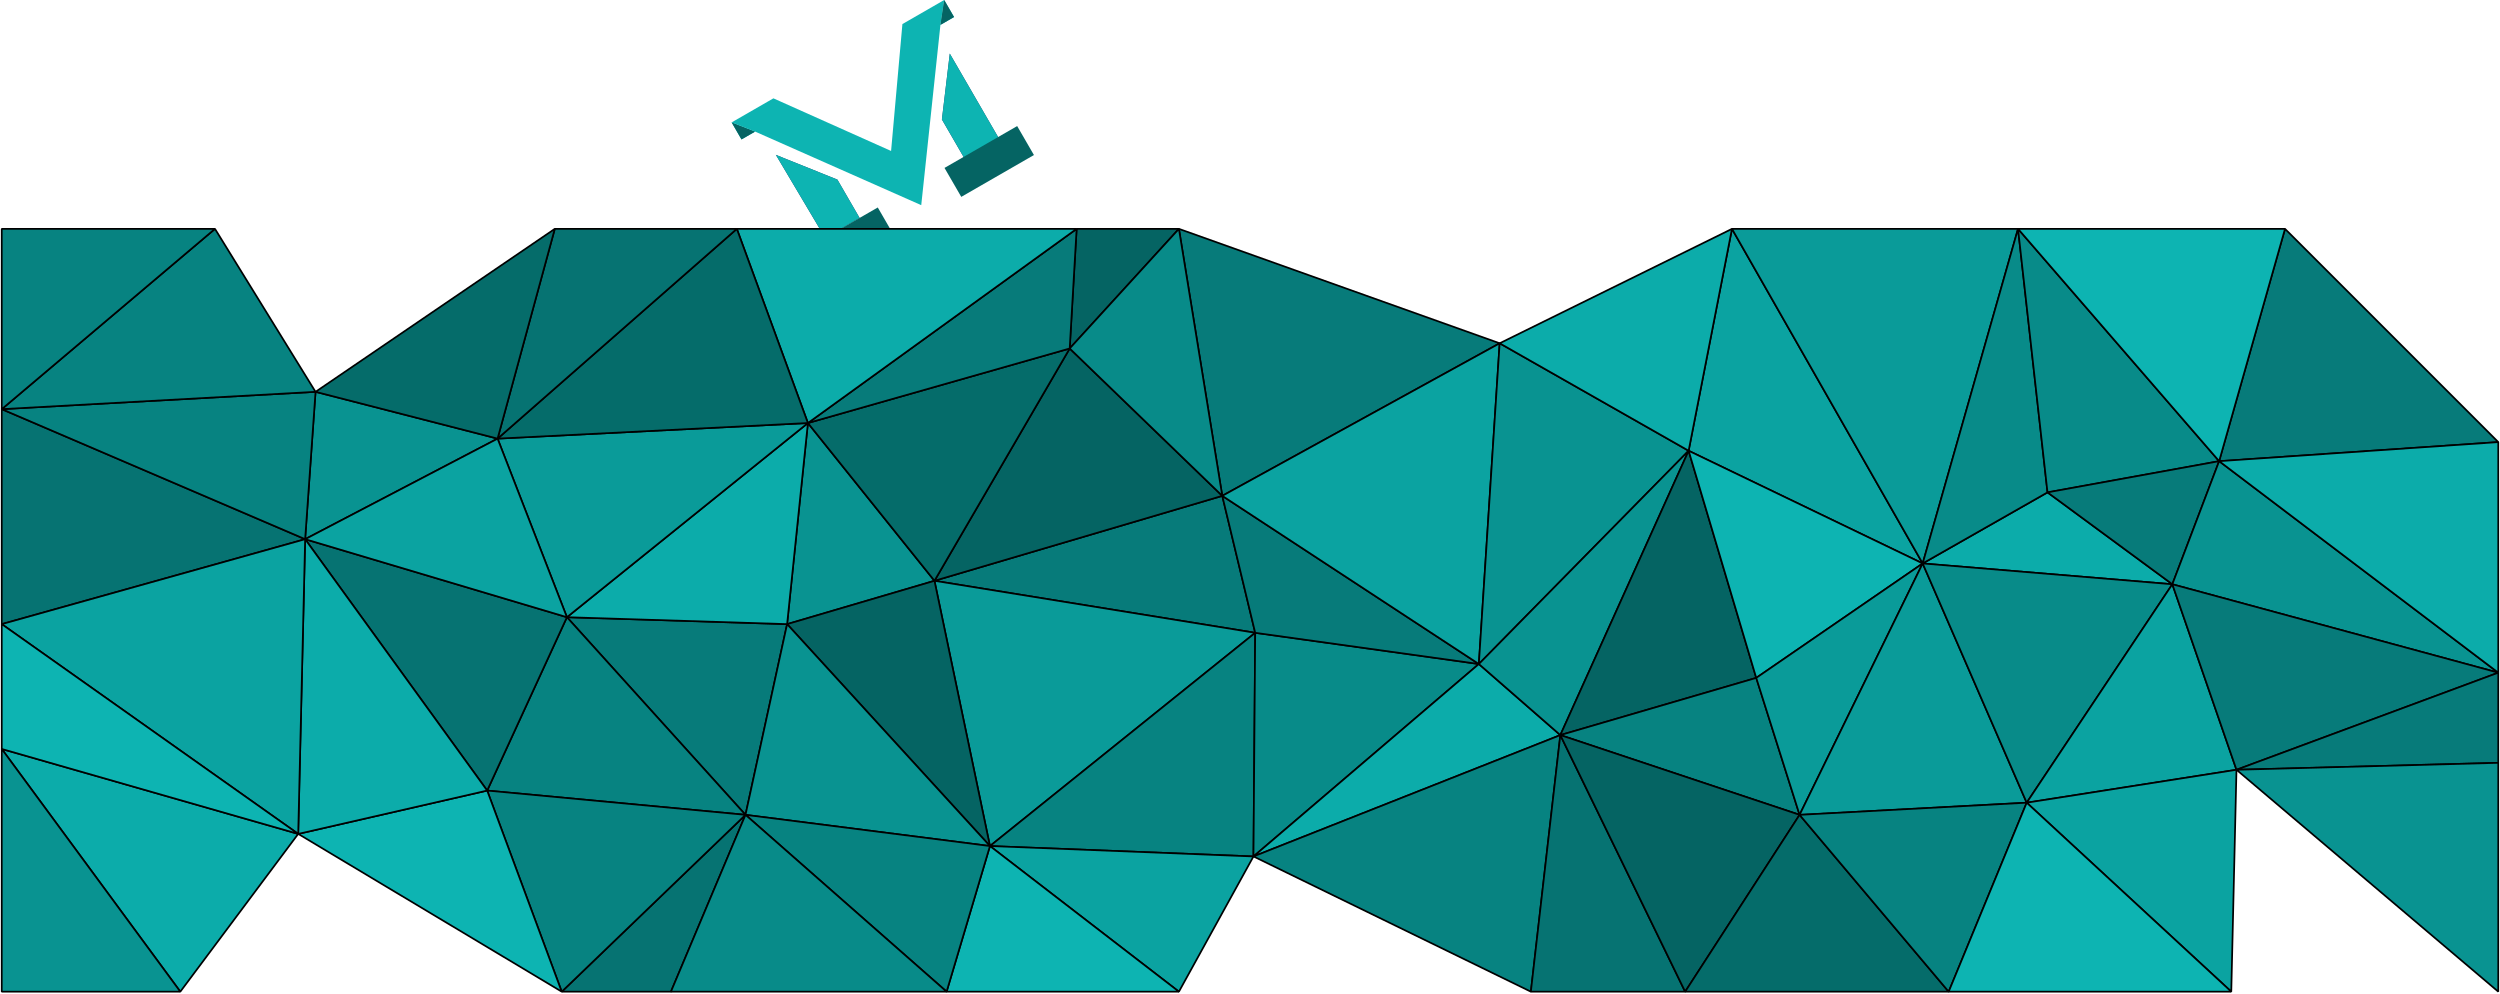
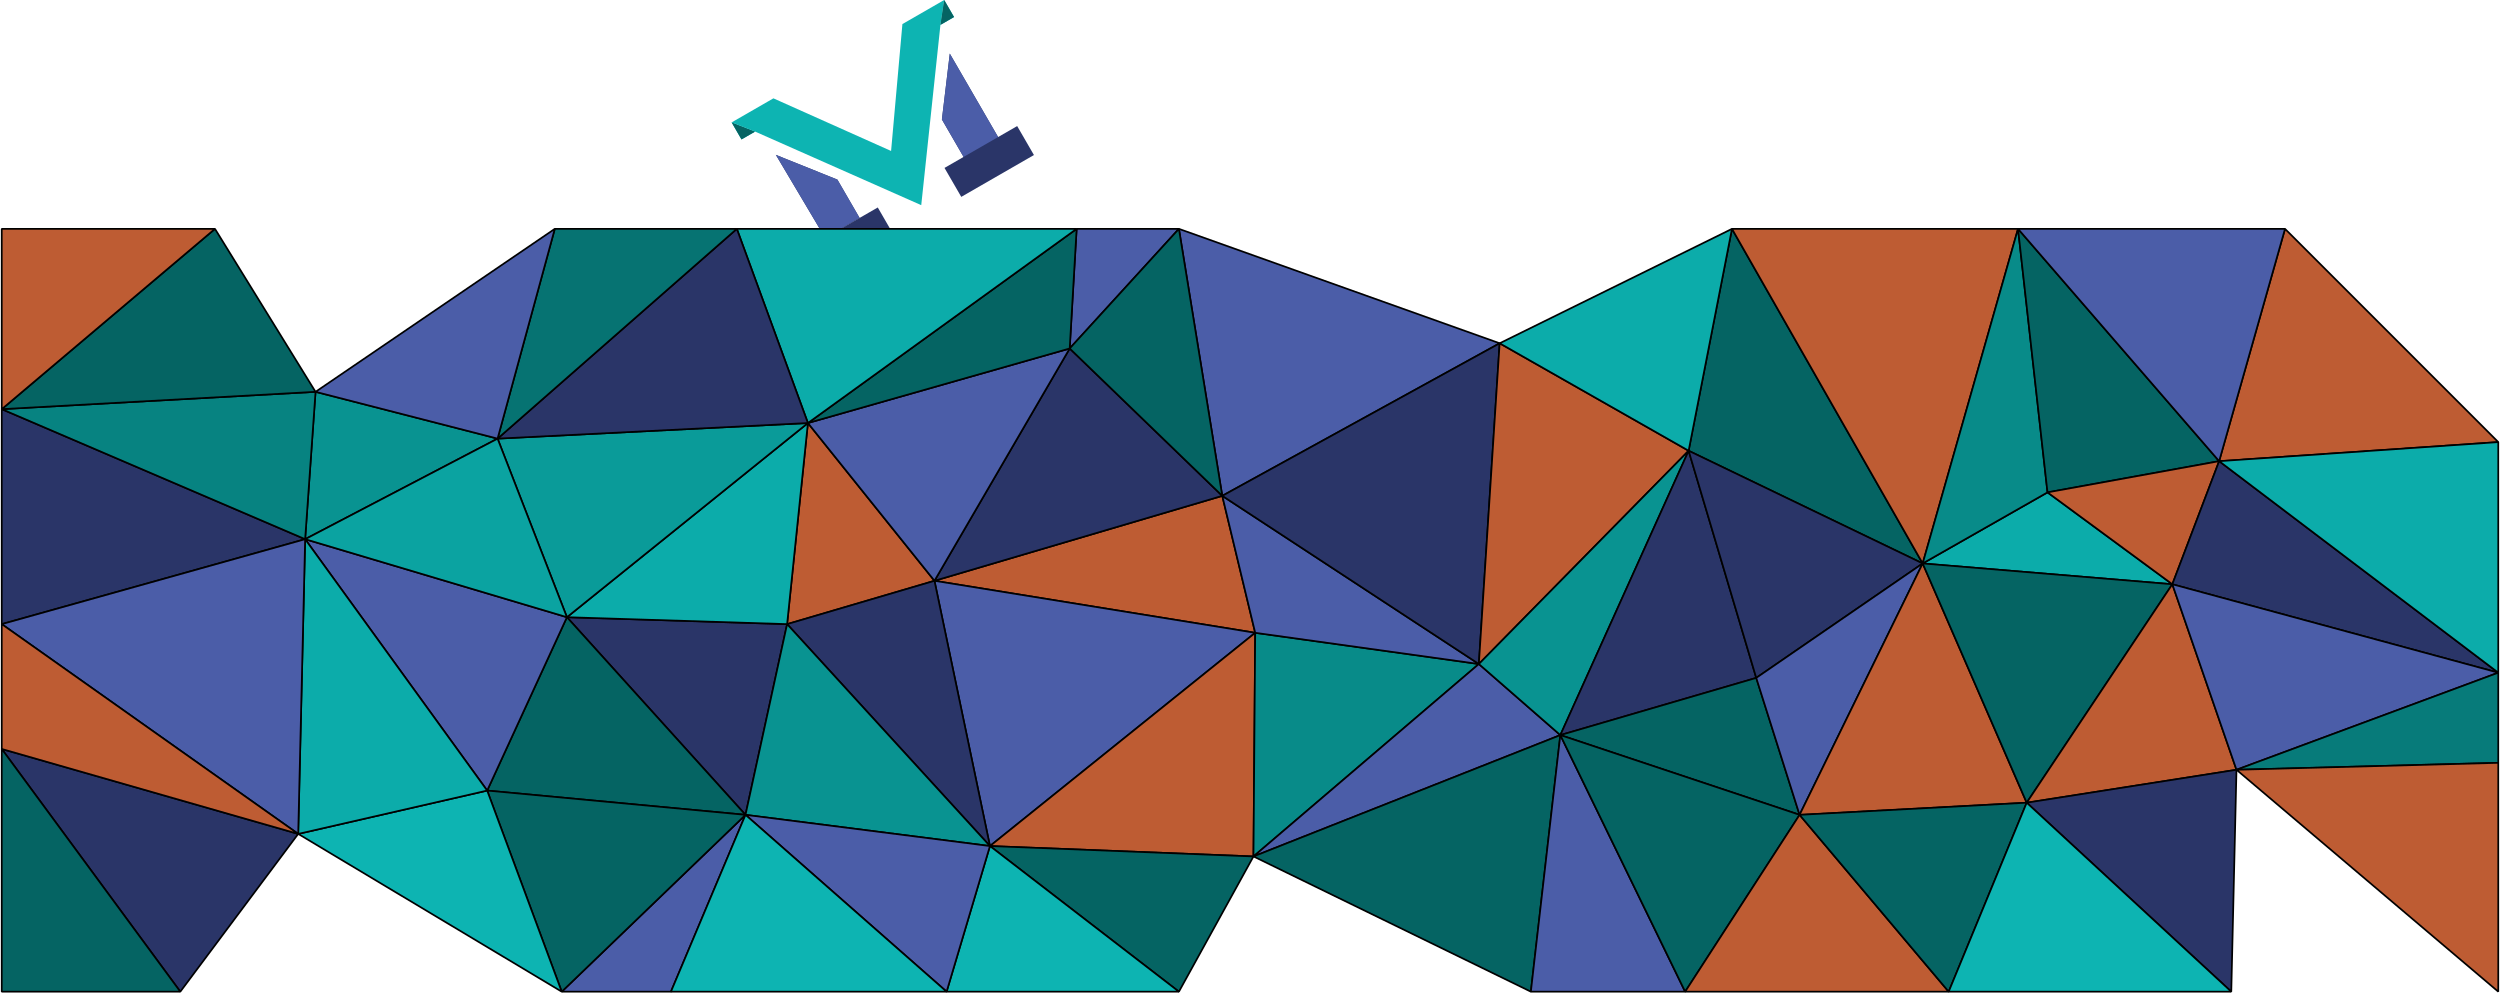
<svg xmlns="http://www.w3.org/2000/svg" width="1442" height="573" viewBox="0 0 1442 573" fill="none">
  <path d="M547.829 30.902L543.277 68.898L556.076 91.008L575.987 79.543L547.829 30.902Z" fill="#2A3568" />
-   <path d="M547.829 30.902L543.277 68.898L556.076 91.008L575.987 79.543L547.829 30.902Z" fill="#0DB4B2" />
+   <path d="M547.829 30.902L543.277 68.898L556.076 91.008L575.987 79.543L547.829 30.902Z" fill="#4B5DA8" />
  <path d="M422 70.601L427.688 80.427L435.548 75.902L422 70.601Z" fill="#0DB4B2" />
  <path d="M422 70.601L427.688 80.427L435.548 75.902L422 70.601Z" fill="#056463" />
  <path fill-rule="evenodd" clip-rule="evenodd" d="M422 70.601L446.103 56.722L513.978 87.079L520.509 13.879L544.612 0L542.44 14.352L531.373 118.333L435.548 75.902L422 70.601Z" fill="#0DB4B2" />
  <path d="M542.44 14.352L550.3 9.826L544.612 0L542.44 14.352Z" fill="#0DB4B2" />
  <path d="M542.44 14.352L550.3 9.826L544.612 0L542.44 14.352Z" fill="#056463" />
  <path d="M447.509 89.322L475.906 137.17L495.818 125.705L483.019 103.595L447.509 89.322Z" fill="#2A3568" />
-   <path d="M447.509 89.322L475.906 137.17L495.818 125.705L483.019 103.595L447.509 89.322Z" fill="#0DB4B2" />
-   <path d="M495.818 125.705L475.906 137.17L464.379 143.808L473.765 160.021L515.683 135.884L506.297 119.671L495.818 125.705Z" fill="#056463" />
-   <path d="M586.706 72.715L544.788 96.852L554.458 113.557L596.376 89.42L586.706 72.715Z" fill="#056463" />
-   <path d="M724 365L705 286L539 335L724 365Z" fill="#077B7A" stroke="black" stroke-linejoin="bevel" />
-   <path d="M705 286L617 201L539 335L705 286Z" fill="#056463" stroke="black" stroke-linejoin="bevel" />
-   <path d="M539 335L571 488L724 365L539 335Z" fill="#0A9B99" stroke="black" stroke-linejoin="bevel" />
-   <path d="M571 488L723 494L724 365L571 488Z" fill="#078381" stroke="black" stroke-linejoin="bevel" />
-   <path d="M466 244L454 360L539 335L466 244Z" fill="#099391" stroke="black" stroke-linejoin="bevel" />
-   <path d="M539 335L454 360L571 488L539 335Z" fill="#056463" stroke="black" stroke-linejoin="bevel" />
-   <path d="M617 201L466 244L539 335L617 201Z" fill="#056C6A" stroke="black" stroke-linejoin="bevel" />
-   <path d="M680 132H621L617 201L680 132Z" fill="#056463" stroke="black" stroke-linejoin="bevel" />
-   <path d="M617 201L621 132L466 244L617 201Z" fill="#077B7A" stroke="black" stroke-linejoin="bevel" />
-   <path d="M865 198L680 132L705 286L865 198Z" fill="#077B7A" stroke="black" stroke-linejoin="bevel" />
-   <path d="M705 286L680 132L617 201L705 286Z" fill="#088B89" stroke="black" stroke-linejoin="bevel" />
+   <path d="M447.509 89.322L475.906 137.17L495.818 125.705L483.019 103.595L447.509 89.322Z" fill="#4B5DA8" />
+   <path d="M495.818 125.705L475.906 137.17L464.379 143.808L473.765 160.021L515.683 135.884L506.297 119.671L495.818 125.705Z" fill="#2A3568" />
+   <path d="M586.706 72.715L544.788 96.852L554.458 113.557L596.376 89.42L586.706 72.715Z" fill="#2A3568" />
+   <path d="M724 365L705 286L539 335L724 365Z" fill="#BE5C33" stroke="black" stroke-linejoin="bevel" />
+   <path d="M705 286L617 201L539 335L705 286Z" fill="#2A3568" stroke="black" stroke-linejoin="bevel" />
+   <path d="M539 335L571 488L724 365L539 335Z" fill="#4B5DA8" stroke="black" stroke-linejoin="bevel" />
+   <path d="M571 488L723 494L724 365L571 488Z" fill="#BE5C33" stroke="black" stroke-linejoin="bevel" />
+   <path d="M466 244L454 360L539 335L466 244Z" fill="#BE5C33" stroke="black" stroke-linejoin="bevel" />
+   <path d="M539 335L454 360L571 488L539 335Z" fill="#2A3568" stroke="black" stroke-linejoin="bevel" />
+   <path d="M617 201L466 244L539 335L617 201Z" fill="#4B5DA8" stroke="black" stroke-linejoin="bevel" />
+   <path d="M680 132H621L617 201L680 132Z" fill="#4B5DA8" stroke="black" stroke-linejoin="bevel" />
+   <path d="M617 201L621 132L466 244L617 201Z" fill="#056463" stroke="black" stroke-linejoin="bevel" />
+   <path d="M865 198L680 132L705 286L865 198Z" fill="#4B5DA8" stroke="black" stroke-linejoin="bevel" />
+   <path d="M705 286L680 132L617 201L705 286Z" fill="#056463" stroke="black" stroke-linejoin="bevel" />
  <path d="M723 494L853 383L724 365L723 494Z" fill="#088B89" stroke="black" stroke-linejoin="bevel" />
-   <path d="M724 365L853 383L705 286L724 365Z" fill="#077B7A" stroke="black" stroke-linejoin="bevel" />
-   <path d="M571 488L680 572L723 494L571 488Z" fill="#0BA3A1" stroke="black" stroke-linejoin="bevel" />
-   <path d="M723 494L900 424L853 383L723 494Z" fill="#0CACAA" stroke="black" stroke-linejoin="bevel" />
-   <path d="M327 356L430 470L454 360L327 356Z" fill="#077B7A" stroke="black" stroke-linejoin="bevel" />
+   <path d="M724 365L853 383L705 286L724 365Z" fill="#4B5DA8" stroke="black" stroke-linejoin="bevel" />
+   <path d="M571 488L680 572L723 494L571 488Z" fill="#056463" stroke="black" stroke-linejoin="bevel" />
+   <path d="M723 494L900 424L853 383L723 494Z" fill="#4B5DA8" stroke="black" stroke-linejoin="bevel" />
+   <path d="M327 356L430 470L454 360L327 356Z" fill="#2A3568" stroke="black" stroke-linejoin="bevel" />
  <path d="M454 360L430 470L571 488L454 360Z" fill="#099391" stroke="black" stroke-linejoin="bevel" />
  <path d="M571 488L546 572H680L571 488Z" fill="#0DB4B2" stroke="black" stroke-linejoin="bevel" />
-   <path d="M430 470L546 572L571 488L430 470Z" fill="#078381" stroke="black" stroke-linejoin="bevel" />
-   <path d="M853 383L865 198L705 286L853 383Z" fill="#0BA3A1" stroke="black" stroke-linejoin="bevel" />
-   <path d="M883 572L900 424L723 494L883 572Z" fill="#078381" stroke="black" stroke-linejoin="bevel" />
-   <path d="M853 383L974 260L865 198L853 383Z" fill="#099391" stroke="black" stroke-linejoin="bevel" />
+   <path d="M430 470L546 572L571 488L430 470Z" fill="#4B5DA8" stroke="black" stroke-linejoin="bevel" />
+   <path d="M853 383L865 198L705 286L853 383Z" fill="#2A3568" stroke="black" stroke-linejoin="bevel" />
+   <path d="M883 572L900 424L723 494L883 572Z" fill="#056463" stroke="black" stroke-linejoin="bevel" />
+   <path d="M853 383L974 260L865 198L853 383Z" fill="#BE5C33" stroke="black" stroke-linejoin="bevel" />
  <path d="M621 132H425L466 244L621 132Z" fill="#0CACAA" stroke="black" stroke-linejoin="bevel" />
  <path d="M466 244L327 356L454 360L466 244Z" fill="#0CACAA" stroke="black" stroke-linejoin="bevel" />
  <path d="M287 253L327 356L466 244L287 253Z" fill="#0A9B99" stroke="black" stroke-linejoin="bevel" />
-   <path d="M324 572H387L430 470L324 572Z" fill="#067372" stroke="black" stroke-linejoin="bevel" />
-   <path d="M430 470L387 572H546L430 470Z" fill="#088B89" stroke="black" stroke-linejoin="bevel" />
+   <path d="M324 572H387L430 470L324 572Z" fill="#4B5DA8" stroke="black" stroke-linejoin="bevel" />
+   <path d="M430 470L387 572H546L430 470Z" fill="#0DB4B2" stroke="black" stroke-linejoin="bevel" />
  <path d="M900 424L974 260L853 383L900 424Z" fill="#099391" stroke="black" stroke-linejoin="bevel" />
-   <path d="M1013 391L974 260L900 424L1013 391Z" fill="#056463" stroke="black" stroke-linejoin="bevel" />
-   <path d="M425 132L287 253L466 244L425 132Z" fill="#056C6A" stroke="black" stroke-linejoin="bevel" />
-   <path d="M327 356L281 456L430 470L327 356Z" fill="#078381" stroke="black" stroke-linejoin="bevel" />
-   <path d="M176 311L281 456L327 356L176 311Z" fill="#067372" stroke="black" stroke-linejoin="bevel" />
+   <path d="M1013 391L974 260L900 424L1013 391Z" fill="#2A3568" stroke="black" stroke-linejoin="bevel" />
+   <path d="M425 132L287 253L466 244L425 132Z" fill="#2A3568" stroke="black" stroke-linejoin="bevel" />
+   <path d="M327 356L281 456L430 470L327 356Z" fill="#056463" stroke="black" stroke-linejoin="bevel" />
+   <path d="M176 311L281 456L327 356L176 311Z" fill="#4B5DA8" stroke="black" stroke-linejoin="bevel" />
  <path d="M425 132H320L287 253L425 132Z" fill="#067372" stroke="black" stroke-linejoin="bevel" />
-   <path d="M281 456L324 572L430 470L281 456Z" fill="#078381" stroke="black" stroke-linejoin="bevel" />
-   <path d="M1038 470L1013 391L900 424L1038 470Z" fill="#078381" stroke="black" stroke-linejoin="bevel" />
-   <path d="M883 572H972L900 424L883 572Z" fill="#067372" stroke="black" stroke-linejoin="bevel" />
-   <path d="M1109 325L999 132L974 260L1109 325Z" fill="#0BA3A1" stroke="black" stroke-linejoin="bevel" />
+   <path d="M281 456L324 572L430 470L281 456Z" fill="#056463" stroke="black" stroke-linejoin="bevel" />
+   <path d="M1038 470L1013 391L900 424L1038 470Z" fill="#056463" stroke="black" stroke-linejoin="bevel" />
+   <path d="M883 572H972L900 424L883 572Z" fill="#4B5DA8" stroke="black" stroke-linejoin="bevel" />
+   <path d="M1109 325L999 132L974 260L1109 325Z" fill="#056463" stroke="black" stroke-linejoin="bevel" />
  <path d="M974 260L999 132L865 198L974 260Z" fill="#0CACAA" stroke="black" stroke-linejoin="bevel" />
  <path d="M972 572L1038 470L900 424L972 572Z" fill="#056463" stroke="black" stroke-linejoin="bevel" />
-   <path d="M1013 391L1109 325L974 260L1013 391Z" fill="#0DB4B2" stroke="black" stroke-linejoin="bevel" />
+   <path d="M1013 391L1109 325L974 260L1013 391Z" fill="#2A3568" stroke="black" stroke-linejoin="bevel" />
  <path d="M182 226L176 311L287 253L182 226Z" fill="#099391" stroke="black" stroke-linejoin="bevel" />
  <path d="M287 253L176 311L327 356L287 253Z" fill="#0BA3A1" stroke="black" stroke-linejoin="bevel" />
  <path d="M281 456L172 481L324 572L281 456Z" fill="#0DB4B2" stroke="black" stroke-linejoin="bevel" />
-   <path d="M320 132L182 226L287 253L320 132Z" fill="#056C6A" stroke="black" stroke-linejoin="bevel" />
-   <path d="M1038 470L1109 325L1013 391L1038 470Z" fill="#0A9B99" stroke="black" stroke-linejoin="bevel" />
+   <path d="M320 132L182 226L287 253L320 132Z" fill="#4B5DA8" stroke="black" stroke-linejoin="bevel" />
+   <path d="M1038 470L1109 325L1013 391L1038 470Z" fill="#4B5DA8" stroke="black" stroke-linejoin="bevel" />
  <path d="M176 311L172 481L281 456L176 311Z" fill="#0CACAA" stroke="black" stroke-linejoin="bevel" />
-   <path d="M972 572H1124L1038 470L972 572Z" fill="#056C6A" stroke="black" stroke-linejoin="bevel" />
-   <path d="M1038 470L1169 463L1109 325L1038 470Z" fill="#0A9B99" stroke="black" stroke-linejoin="bevel" />
-   <path d="M1124 572L1169 463L1038 470L1124 572Z" fill="#078381" stroke="black" stroke-linejoin="bevel" />
-   <path d="M1 236V360L176 311L1 236Z" fill="#067372" stroke="black" stroke-linejoin="bevel" />
-   <path d="M1 432L104 572L172 481L1 432Z" fill="#0CACAA" stroke="black" stroke-linejoin="bevel" />
+   <path d="M972 572H1124L1038 470L972 572Z" fill="#BE5C33" stroke="black" stroke-linejoin="bevel" />
+   <path d="M1038 470L1169 463L1109 325L1038 470Z" fill="#BE5C33" stroke="black" stroke-linejoin="bevel" />
+   <path d="M1124 572L1169 463L1038 470L1124 572Z" fill="#056463" stroke="black" stroke-linejoin="bevel" />
+   <path d="M1 236V360L176 311L1 236Z" fill="#2A3568" stroke="black" stroke-linejoin="bevel" />
+   <path d="M1 432L104 572L172 481L1 432Z" fill="#2A3568" stroke="black" stroke-linejoin="bevel" />
  <path d="M1253 337L1181 284L1109 325L1253 337Z" fill="#0CACAA" stroke="black" stroke-linejoin="bevel" />
-   <path d="M1109 325L1164 132H999L1109 325Z" fill="#0A9B99" stroke="black" stroke-linejoin="bevel" />
+   <path d="M1109 325L1164 132H999L1109 325Z" fill="#BE5C33" stroke="black" stroke-linejoin="bevel" />
  <path d="M1181 284L1164 132L1109 325L1181 284Z" fill="#088B89" stroke="black" stroke-linejoin="bevel" />
-   <path d="M1 360L172 481L176 311L1 360Z" fill="#0BA3A1" stroke="black" stroke-linejoin="bevel" />
-   <path d="M1169 463L1253 337L1109 325L1169 463Z" fill="#088B89" stroke="black" stroke-linejoin="bevel" />
-   <path d="M1181 284L1280 266L1164 132L1181 284Z" fill="#088B89" stroke="black" stroke-linejoin="bevel" />
-   <path d="M1290 444L1253 337L1169 463L1290 444Z" fill="#0BA3A1" stroke="black" stroke-linejoin="bevel" />
+   <path d="M1 360L172 481L176 311L1 360Z" fill="#4B5DA8" stroke="black" stroke-linejoin="bevel" />
+   <path d="M1169 463L1253 337L1109 325L1169 463Z" fill="#056463" stroke="black" stroke-linejoin="bevel" />
+   <path d="M1181 284L1280 266L1164 132L1181 284Z" fill="#056463" stroke="black" stroke-linejoin="bevel" />
+   <path d="M1290 444L1253 337L1169 463L1290 444Z" fill="#BE5C33" stroke="black" stroke-linejoin="bevel" />
  <path d="M1 236L176 311L182 226L1 236Z" fill="#078381" stroke="black" stroke-linejoin="bevel" />
-   <path d="M1 360V432L172 481L1 360Z" fill="#0DB4B2" stroke="black" stroke-linejoin="bevel" />
-   <path d="M124 132L1 236L182 226L124 132Z" fill="#078381" stroke="black" stroke-linejoin="bevel" />
-   <path d="M1253 337L1280 266L1181 284L1253 337Z" fill="#077B7A" stroke="black" stroke-linejoin="bevel" />
-   <path d="M1287 572L1290 444L1169 463L1287 572Z" fill="#0BA3A1" stroke="black" stroke-linejoin="bevel" />
-   <path d="M1253 337L1441 388L1280 266L1253 337Z" fill="#099391" stroke="black" stroke-linejoin="bevel" />
-   <path d="M124 132H1V236L124 132Z" fill="#078381" stroke="black" stroke-linejoin="bevel" />
-   <path d="M1 432V572H104L1 432Z" fill="#099391" stroke="black" stroke-linejoin="bevel" />
+   <path d="M1 360V432L172 481L1 360Z" fill="#BE5C33" stroke="black" stroke-linejoin="bevel" />
+   <path d="M124 132L1 236L182 226L124 132Z" fill="#056463" stroke="black" stroke-linejoin="bevel" />
+   <path d="M1253 337L1280 266L1181 284L1253 337Z" fill="#BE5C33" stroke="black" stroke-linejoin="bevel" />
+   <path d="M1287 572L1290 444L1169 463L1287 572Z" fill="#2A3568" stroke="black" stroke-linejoin="bevel" />
+   <path d="M1253 337L1441 388L1280 266L1253 337Z" fill="#2A3568" stroke="black" stroke-linejoin="bevel" />
+   <path d="M124 132H1V236L124 132Z" fill="#BE5C33" stroke="black" stroke-linejoin="bevel" />
+   <path d="M1 432V572H104L1 432Z" fill="#056463" stroke="black" stroke-linejoin="bevel" />
  <path d="M1124 572H1287L1169 463L1124 572Z" fill="#0DB4B2" stroke="black" stroke-linejoin="bevel" />
-   <path d="M1441 388L1253 337L1290 444L1441 388Z" fill="#077B7A" stroke="black" stroke-linejoin="bevel" />
-   <path d="M1441 255L1318 132L1280 266L1441 255Z" fill="#077B7A" stroke="black" stroke-linejoin="bevel" />
-   <path d="M1280 266L1318 132H1164L1280 266Z" fill="#0DB4B2" stroke="black" stroke-linejoin="bevel" />
+   <path d="M1441 388L1253 337L1290 444L1441 388Z" fill="#4B5DA8" stroke="black" stroke-linejoin="bevel" />
+   <path d="M1441 255L1318 132L1280 266L1441 255Z" fill="#BE5C33" stroke="black" stroke-linejoin="bevel" />
+   <path d="M1280 266L1318 132H1164L1280 266Z" fill="#4B5DA8" stroke="black" stroke-linejoin="bevel" />
  <path d="M1441 440V388L1290 444L1441 440Z" fill="#077B7A" stroke="black" stroke-linejoin="bevel" />
  <path d="M1441 388V255L1280 266L1441 388Z" fill="#0CACAA" stroke="black" stroke-linejoin="bevel" />
-   <path d="M1441 572V440L1290 444L1441 572Z" fill="#099391" stroke="black" stroke-linejoin="bevel" />
+   <path d="M1441 572V440L1290 444L1441 572Z" fill="#BE5C33" stroke="black" stroke-linejoin="bevel" />
</svg>
